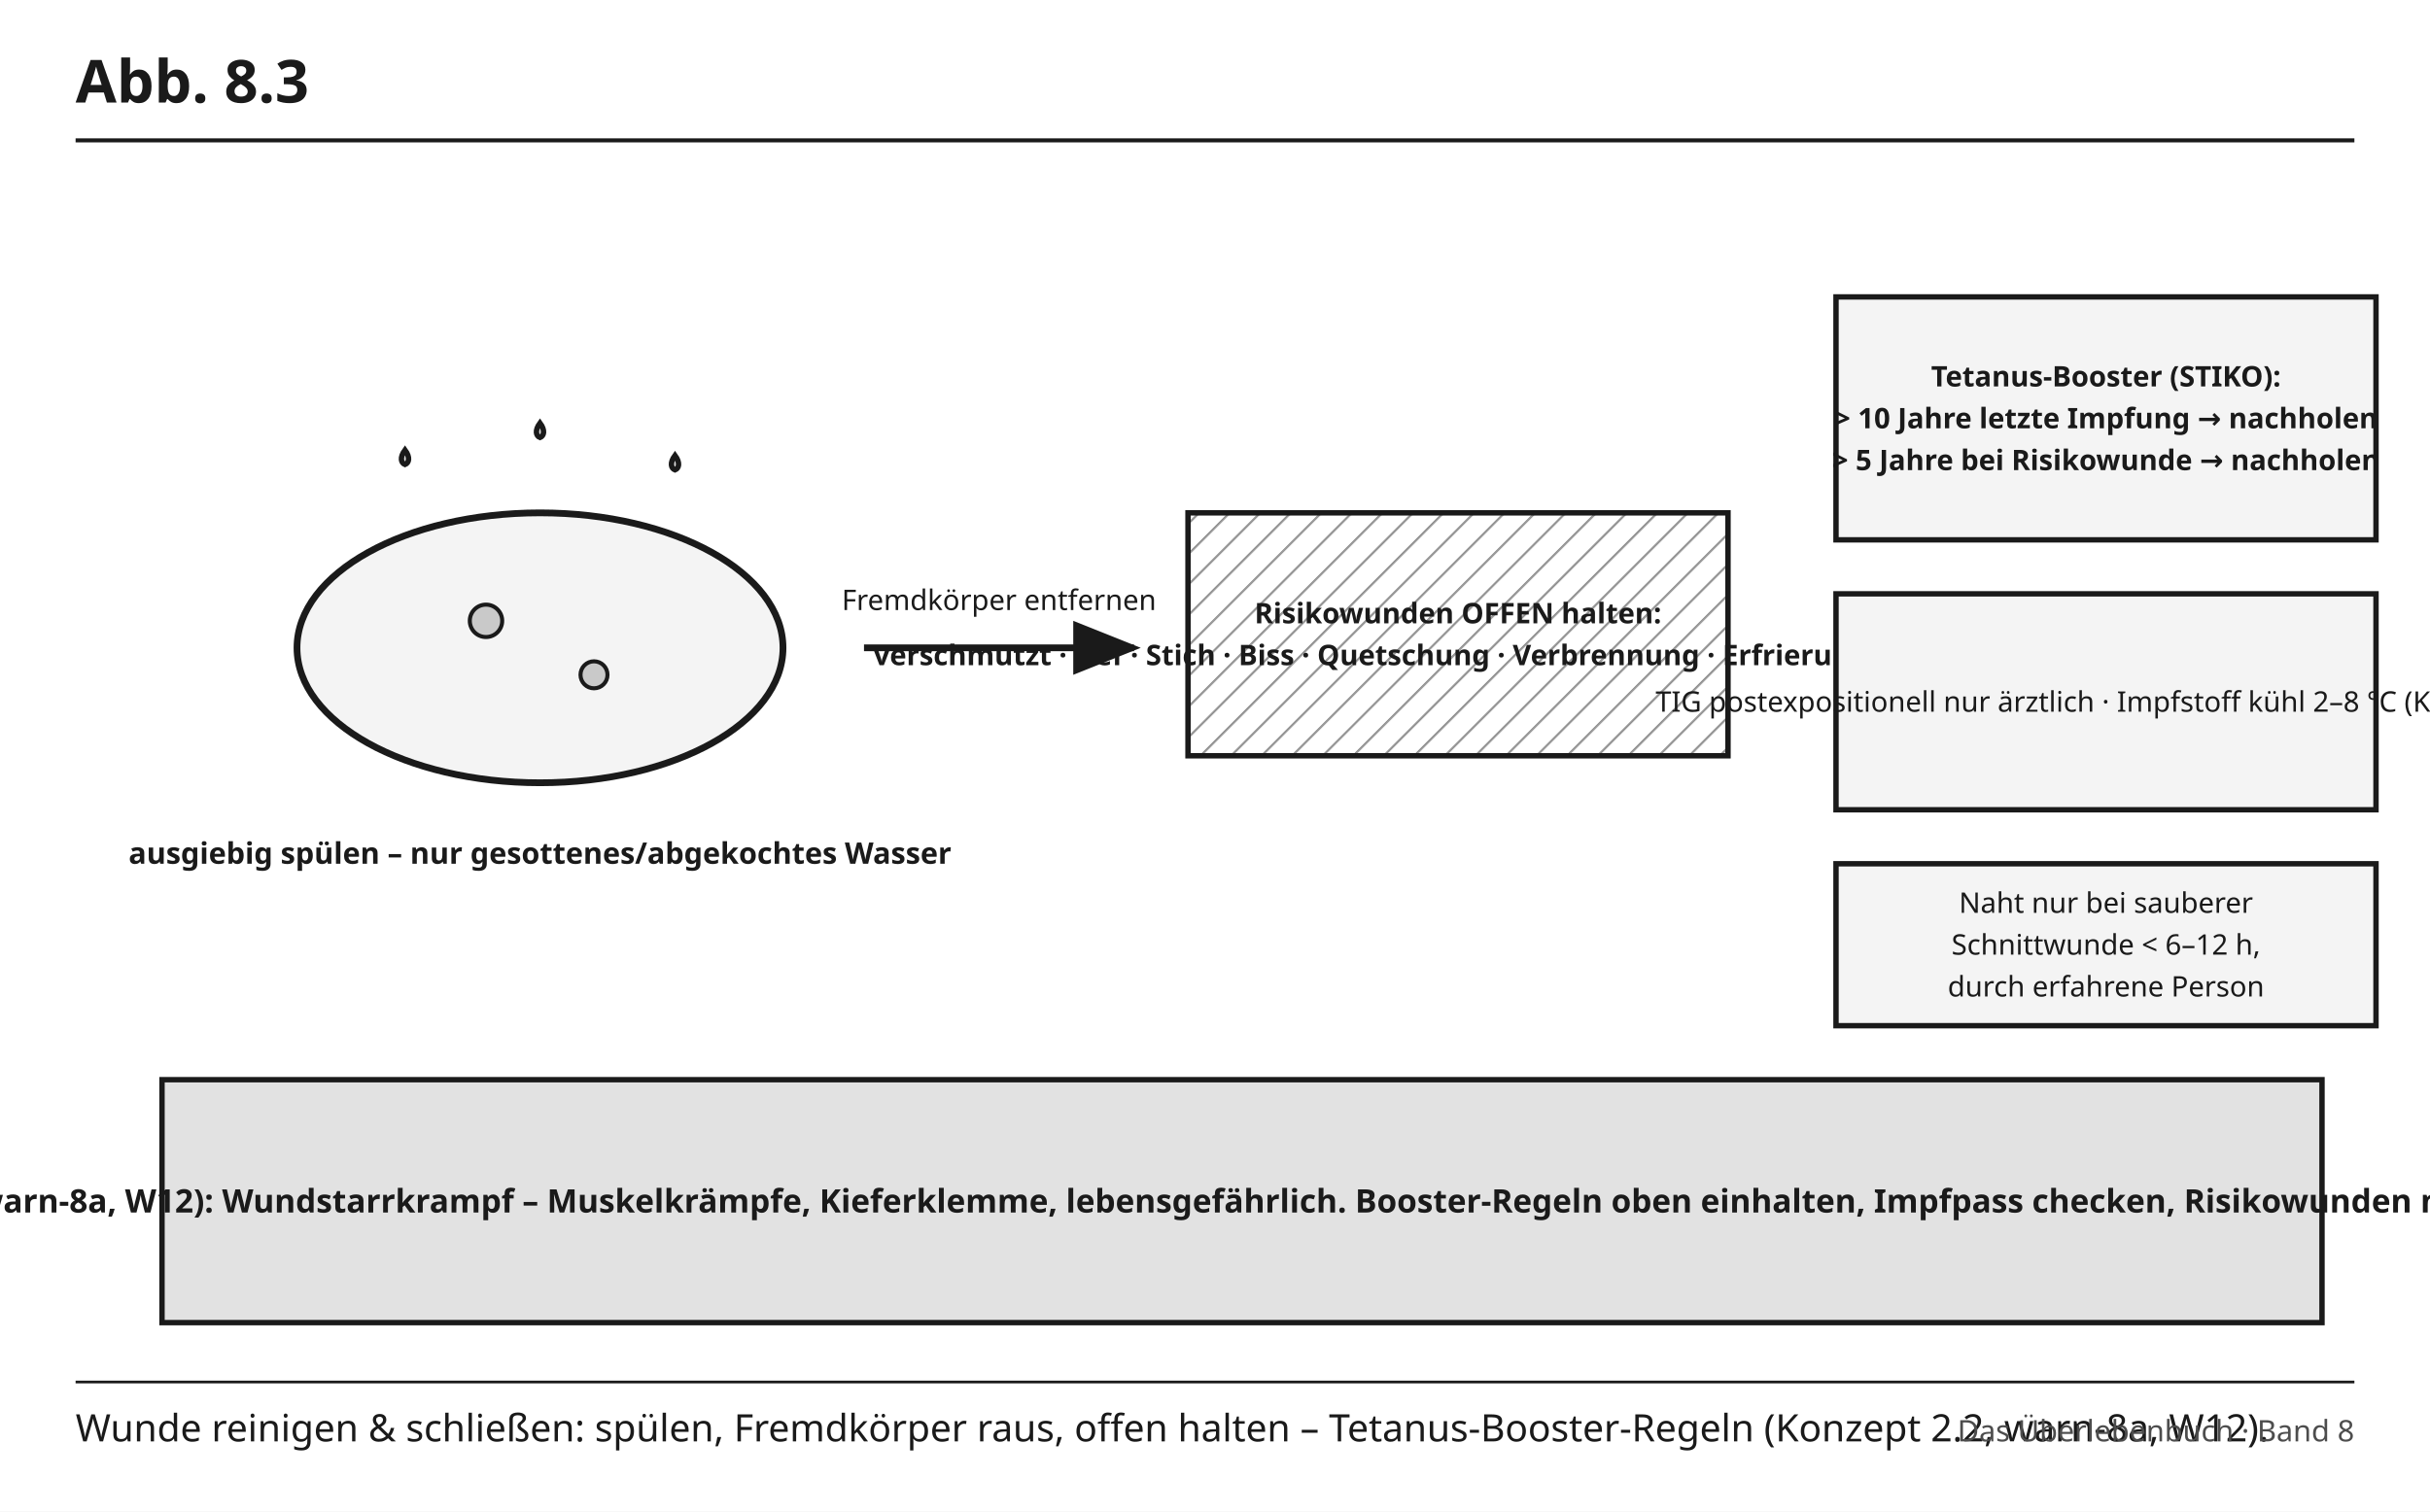
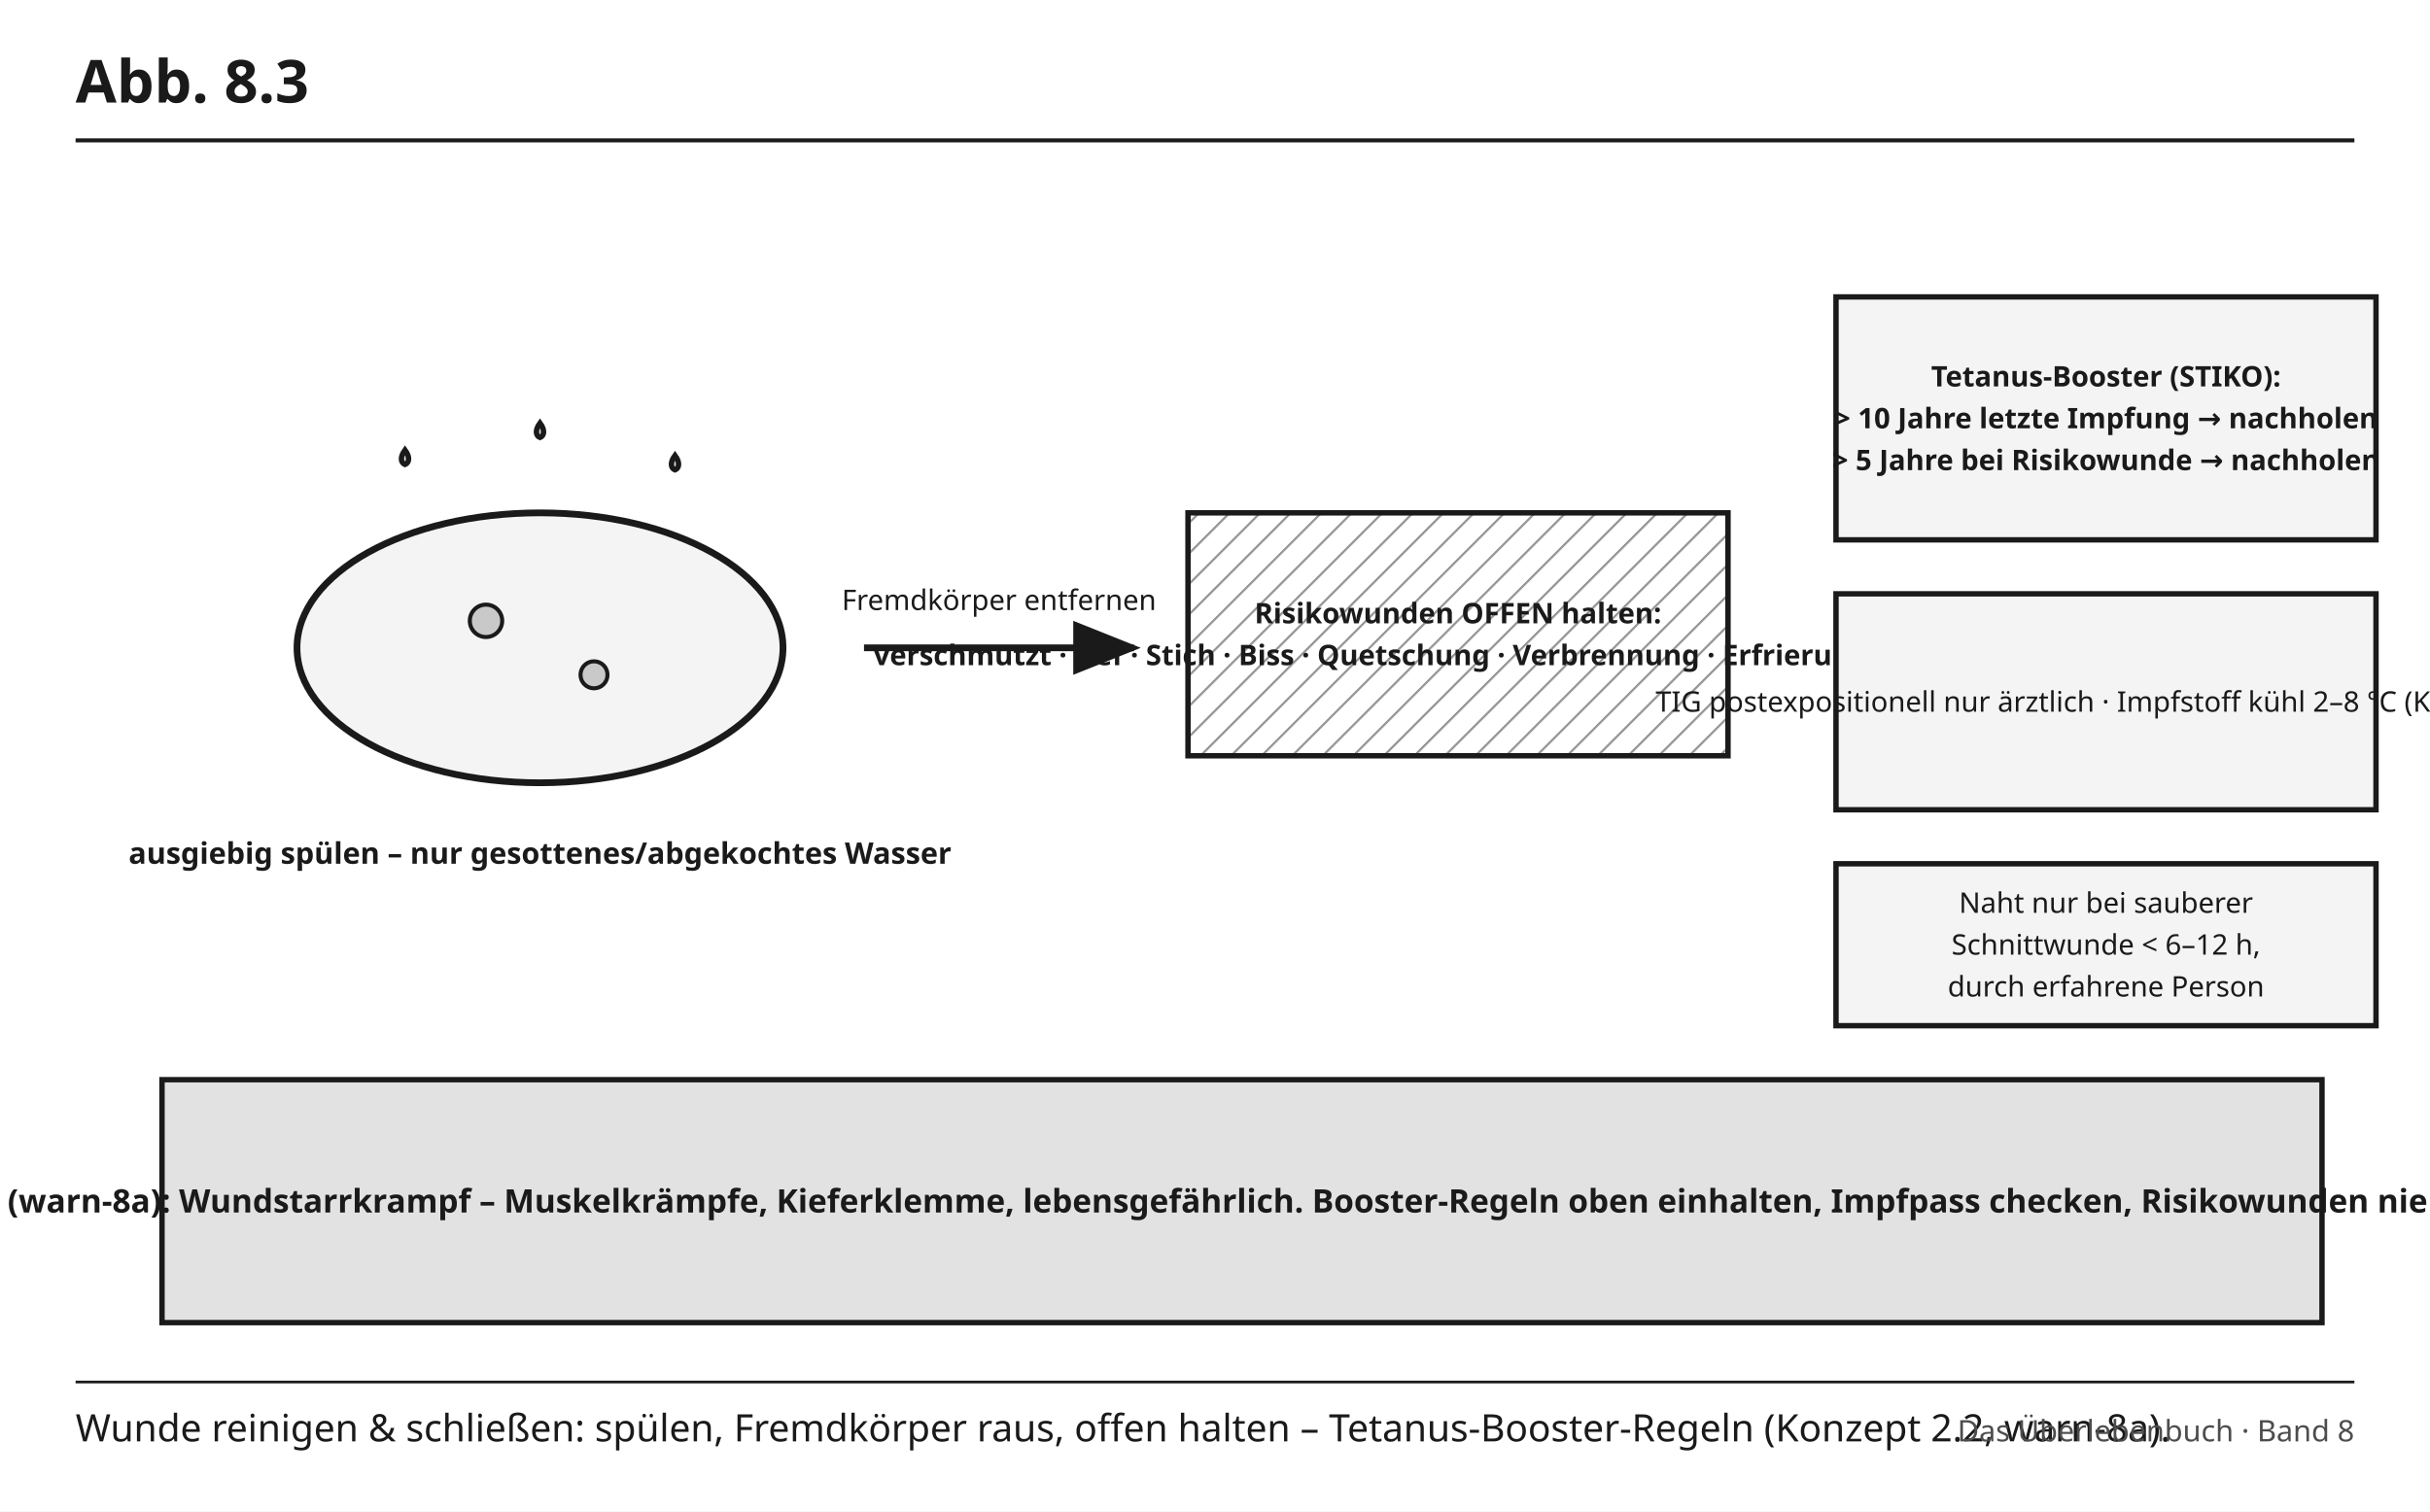
- <svg xmlns="http://www.w3.org/2000/svg" viewBox="0 0 900 560" role="img" aria-label="Abb. 8.3 – Wunde reinigen &amp; schließen: spülen, Fremdkörper raus, offen halten – Tetanus-Booster-Regeln (Konzept 2.2, warn-8a, W12).">
+ <svg xmlns="http://www.w3.org/2000/svg" viewBox="0 0 900 560" role="img" aria-label="Abb. 8.3 – Wunde reinigen &amp; schließen: spülen, Fremdkörper raus, offen halten – Tetanus-Booster-Regeln (Konzept 2.2, warn-8a).">
  <defs>
    <marker id="ah" markerWidth="10" markerHeight="8" refX="9" refY="4" orient="auto">
      <path d="M0 0 L10 4 L0 8 z" fill="#1a1a1a" />
    </marker>
    <marker id="ahs" markerWidth="10" markerHeight="8" refX="1" refY="4" orient="auto">
      <path d="M10 0 L0 4 L10 8 z" fill="#1a1a1a" />
    </marker>
    <pattern id="hatch" width="8" height="8" patternTransform="rotate(45)" patternUnits="userSpaceOnUse">
      <line x1="0" y1="0" x2="0" y2="8" stroke="#8c8c8c" stroke-width="1.6" />
    </pattern>
    <pattern id="cross" width="8" height="8" patternUnits="userSpaceOnUse">
      <path d="M0 0 L8 8 M8 0 L0 8" stroke="#bfbfbf" stroke-width="1" />
    </pattern>
    <pattern id="dots" width="7" height="7" patternUnits="userSpaceOnUse">
      <circle cx="2" cy="2" r="1.4" fill="#8c8c8c" />
    </pattern>
  </defs>
  <rect x="0" y="0" width="900" height="560" fill="#ffffff" />
  <text x="28" y="38" font-family="sans-serif" font-size="22" text-anchor="start" font-weight="bold" fill="#1a1a1a">Abb. 8.3</text>
  <line x1="28" y1="52" x2="872" y2="52" stroke="#1a1a1a" stroke-width="1.5" />
  <ellipse cx="200" cy="240" rx="90" ry="50" fill="#f4f4f4" stroke="#1a1a1a" stroke-width="2.5" />
  <circle cx="180" cy="230" r="6" fill="#c9c9c9" stroke="#1a1a1a" stroke-width="1.5" />
  <circle cx="220" cy="250" r="5" fill="#c9c9c9" stroke="#1a1a1a" stroke-width="1.5" />
  <path d="M150 166.7 C 152.09 169.56 151.43 171.54 150 172.09 C 148.57 171.54 147.91 169.56 150 166.7 Z" fill="#e2e2e2" stroke="#1a1a1a" stroke-width="2" />
  <path d="M200 156.7 C 202.09 159.56 201.43 161.54 200 162.09 C 198.57 161.54 197.91 159.56 200 156.7 Z" fill="#e2e2e2" stroke="#1a1a1a" stroke-width="2" />
  <path d="M250 168.7 C 252.09 171.56 251.43 173.54 250 174.09 C 248.57 173.54 247.91 171.56 250 168.7 Z" fill="#e2e2e2" stroke="#1a1a1a" stroke-width="2" />
  <text x="200" y="320" font-family="sans-serif" font-size="11" text-anchor="middle" font-weight="bold" fill="#1a1a1a">ausgiebig spülen – nur gesottenes/abgekochtes Wasser</text>
  <line x1="320" y1="240" x2="420" y2="240" stroke="#1a1a1a" stroke-width="2.5" marker-end="url(#ah)" />
  <text x="370" y="226" font-family="sans-serif" font-size="10.5" text-anchor="middle" font-weight="normal" fill="#1a1a1a">Fremdkörper entfernen</text>
  <rect x="440" y="190" width="200" height="90" fill="url(#hatch)" stroke="#1a1a1a" stroke-width="2" />
  <text x="540" y="230.925" font-family="sans-serif" font-size="10.5" text-anchor="middle" font-weight="bold" fill="#1a1a1a">Risikowunden OFFEN halten:</text>
  <text x="540" y="246.425" font-family="sans-serif" font-size="10.5" text-anchor="middle" font-weight="bold" fill="#1a1a1a">verschmutzt · tief · Stich · Biss · Quetschung · Verbrennung · Erfrierung · nekrotisch</text>
  <rect x="680" y="110" width="200" height="90" fill="#f4f4f4" stroke="#1a1a1a" stroke-width="2" />
  <text x="780" y="143.175" font-family="sans-serif" font-size="10.5" text-anchor="middle" font-weight="bold" fill="#1a1a1a">Tetanus-Booster (STIKO):</text>
  <text x="780" y="158.675" font-family="sans-serif" font-size="10.5" text-anchor="middle" font-weight="bold" fill="#1a1a1a">&gt; 10 Jahre letzte Impfung → nachholen</text>
  <text x="780" y="174.175" font-family="sans-serif" font-size="10.5" text-anchor="middle" font-weight="bold" fill="#1a1a1a">&gt; 5 Jahre bei Risikowunde → nachholen</text>
  <rect x="680" y="220" width="200" height="80" fill="#f4f4f4" stroke="#1a1a1a" stroke-width="2" />
  <text x="780" y="263.675" font-family="sans-serif" font-size="10.5" text-anchor="middle" font-weight="normal" fill="#1a1a1a">TIG postexpositionell nur ärztlich · Impfstoff kühl 2–8 °C (Kühlkette!)</text>
  <rect x="680" y="320" width="200" height="60" fill="#f4f4f4" stroke="#1a1a1a" stroke-width="2" />
  <text x="780" y="338.175" font-family="sans-serif" font-size="10.5" text-anchor="middle" font-weight="normal" fill="#1a1a1a">Naht nur bei sauberer</text>
  <text x="780" y="353.675" font-family="sans-serif" font-size="10.5" text-anchor="middle" font-weight="normal" fill="#1a1a1a">Schnittwunde &lt; 6–12 h,</text>
  <text x="780" y="369.175" font-family="sans-serif" font-size="10.5" text-anchor="middle" font-weight="normal" fill="#1a1a1a">durch erfahrene Person</text>
  <rect x="60" y="400" width="800" height="90" fill="#e2e2e2" stroke="#1a1a1a" stroke-width="2" />
-   <text x="460" y="449.2" font-family="sans-serif" font-size="12" text-anchor="middle" font-weight="bold" fill="#1a1a1a">WARN (warn-8a, W12): Wundstarrkrampf – Muskelkrämpfe, Kieferklemme, lebensgefährlich. Booster-Regeln oben einhalten, Impfpass checken, Risikowunden nie zunähen.</text>
+   <text x="460" y="449.2" font-family="sans-serif" font-size="12" text-anchor="middle" font-weight="bold" fill="#1a1a1a">WARN (warn-8a): Wundstarrkrampf – Muskelkrämpfe, Kieferklemme, lebensgefährlich. Booster-Regeln oben einhalten, Impfpass checken, Risikowunden nie zunähen.</text>
  <line x1="28" y1="512" x2="872" y2="512" stroke="#1a1a1a" stroke-width="1" />
-   <text x="28" y="534" font-family="sans-serif" font-size="14" text-anchor="start" font-weight="normal" fill="#1a1a1a">Wunde reinigen &amp; schließen: spülen, Fremdkörper raus, offen halten – Tetanus-Booster-Regeln (Konzept 2.2, warn-8a, W12).</text>
+   <text x="28" y="534" font-family="sans-serif" font-size="14" text-anchor="start" font-weight="normal" fill="#1a1a1a">Wunde reinigen &amp; schließen: spülen, Fremdkörper raus, offen halten – Tetanus-Booster-Regeln (Konzept 2.2, warn-8a).</text>
  <text x="872" y="534" font-family="sans-serif" font-size="11" text-anchor="end" font-weight="normal" fill="#4d4d4d">Das Überlebenbuch · Band 8</text>
</svg>
